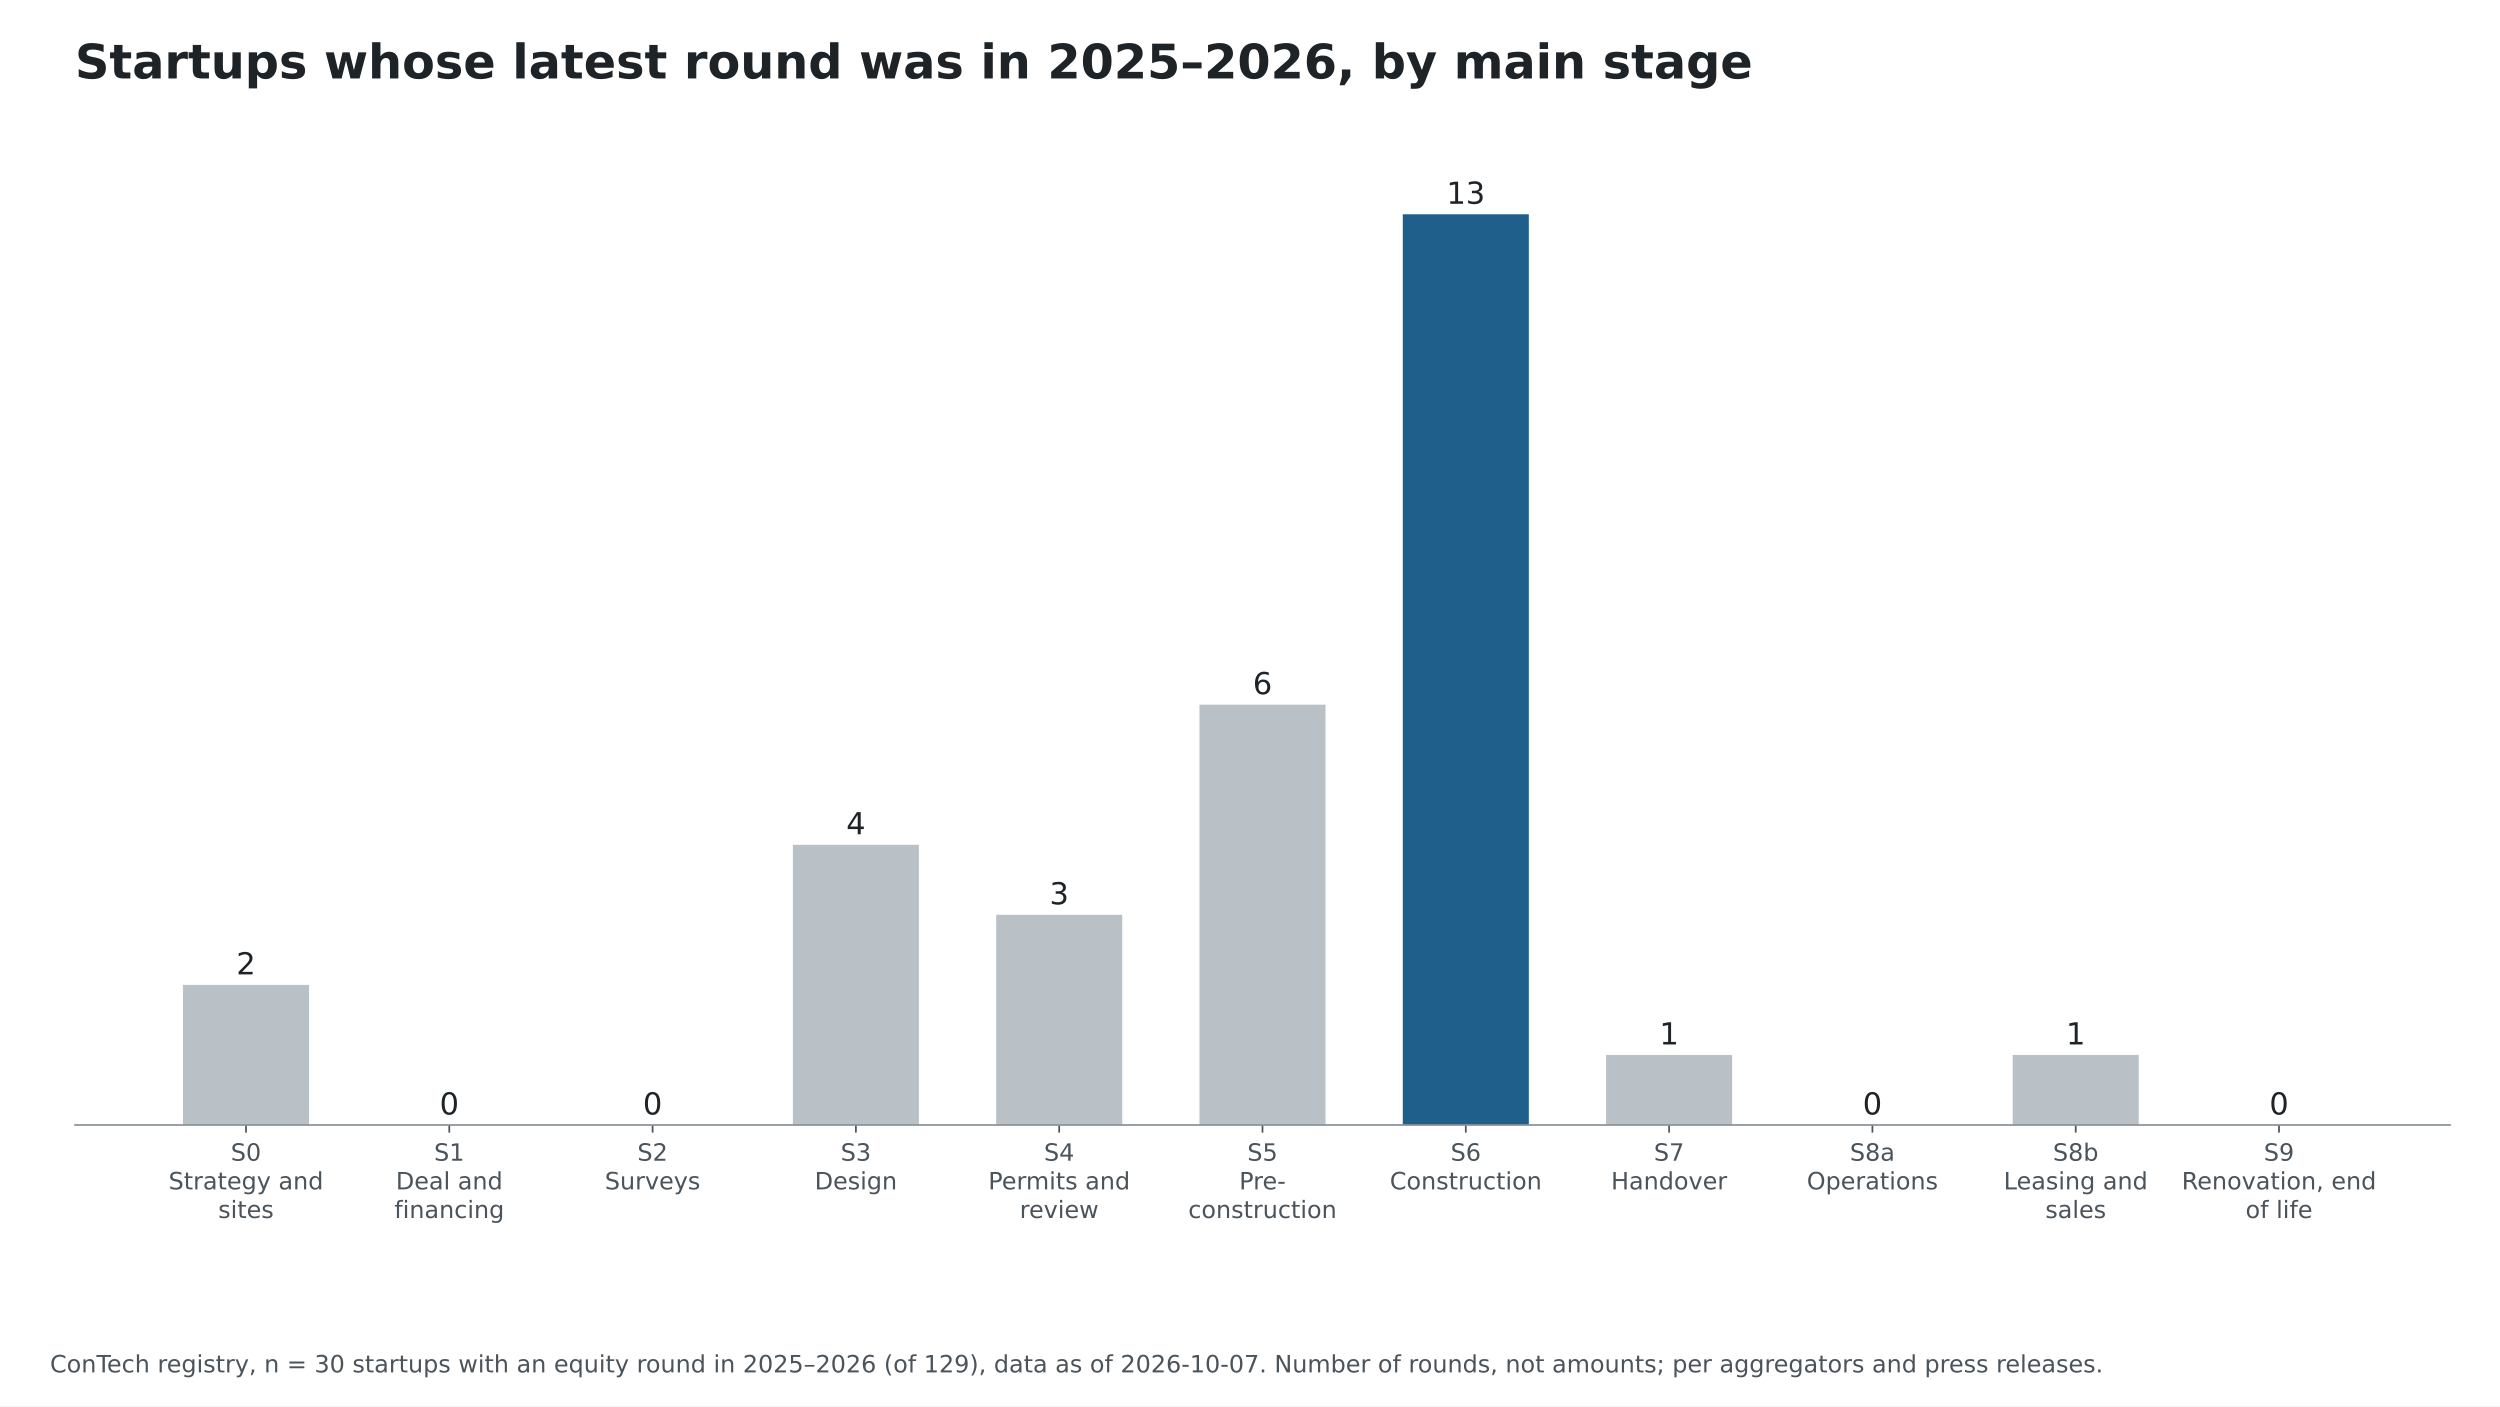
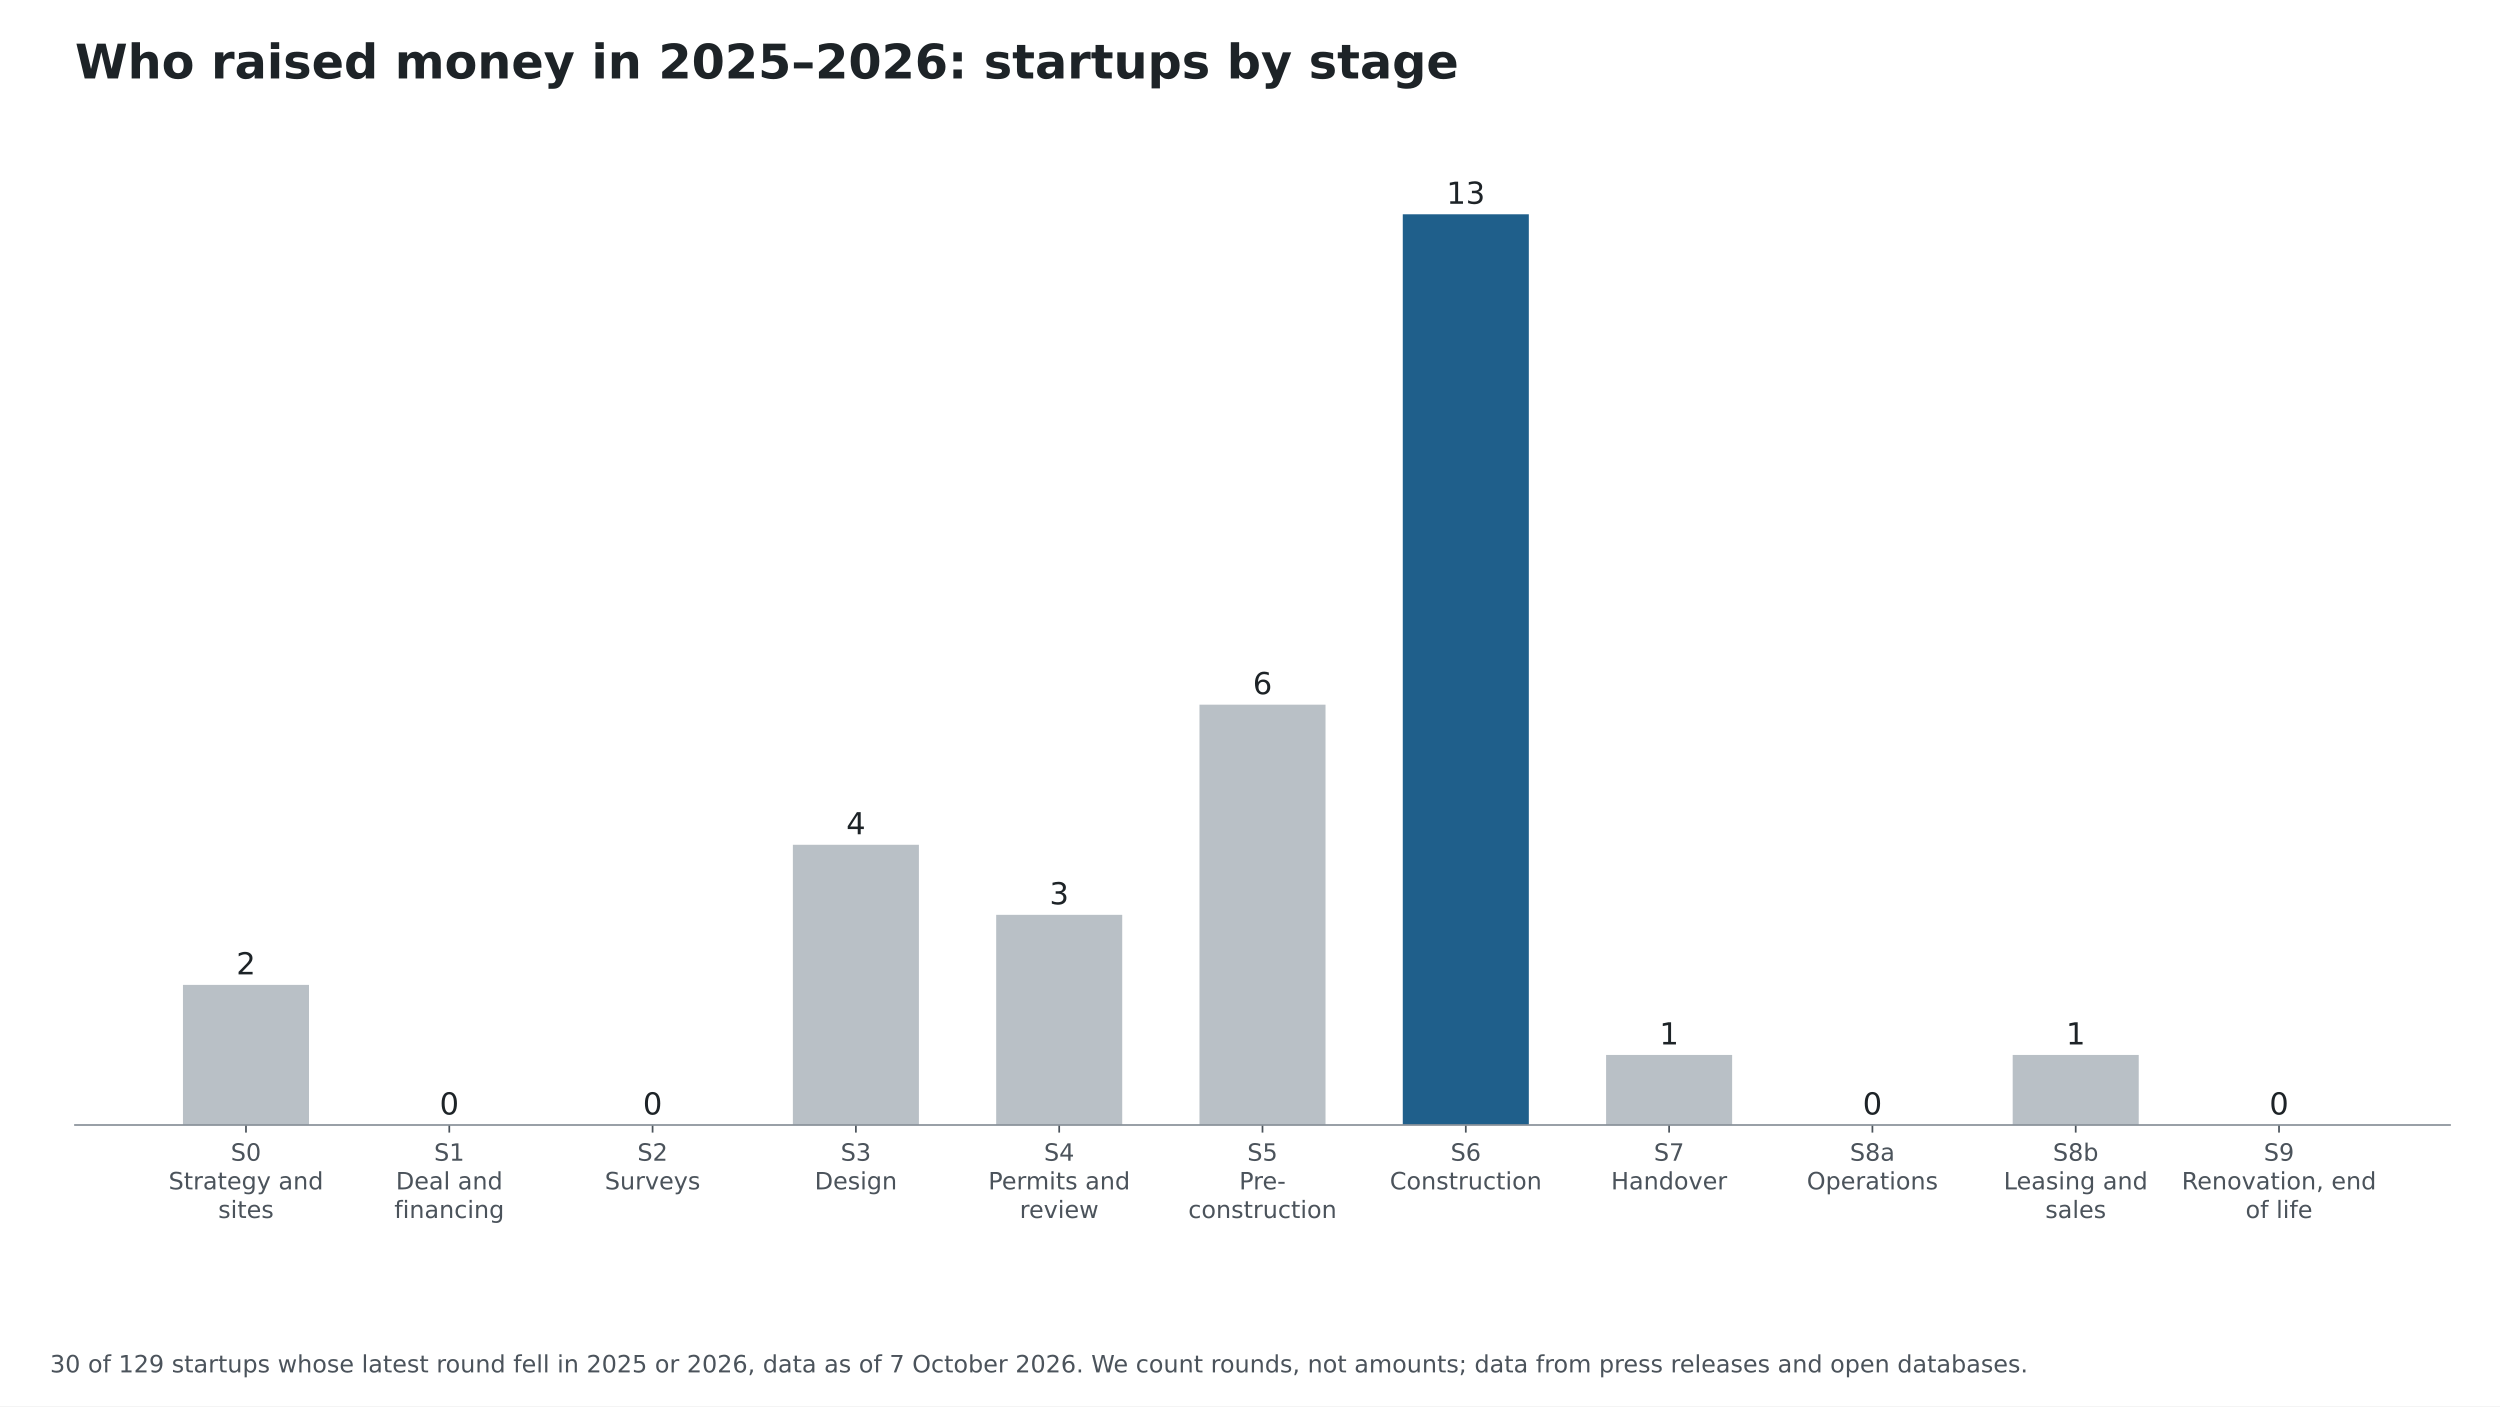
<svg xmlns="http://www.w3.org/2000/svg" xmlns:xlink="http://www.w3.org/1999/xlink" width="1152pt" height="648pt" viewBox="0 0 1152 648" version="1.1">
  <defs>
    <style type="text/css">*{stroke-linejoin: round; stroke-linecap: butt}</style>
  </defs>
  <g id="figure_1">
    <g id="patch_1">
      <path d="M 0 648  L 1152 648  L 1152 0  L 0 0  z " style="fill: #ffffff" />
    </g>
    <g id="axes_1">
      <g id="patch_2">
        <path d="M 34.56 518.4  L 1128.96 518.4  L 1128.96 77.76  L 34.56 77.76  z " style="fill: #ffffff" />
      </g>
      <g id="patch_3">
-         <path d="M 84.305 518.4  L 142.389 518.4  L 142.389 453.837  L 84.305 453.837  z " clip-path="url(#pb0cbe3317c)" style="fill: #b9c0c6" />
+         <path d="M 84.305 518.4  L 142.389 518.4  L 142.389 453.837  L 84.305 453.837  z " clip-path="url(#p5687926307)" style="fill: #b9c0c6" />
      </g>
      <g id="patch_4">
-         <path d="M 177.988 518.4  L 236.071 518.4  L 236.071 518.4  L 177.988 518.4  z " clip-path="url(#pb0cbe3317c)" style="fill: #b9c0c6" />
+         <path d="M 177.988 518.4  L 236.071 518.4  L 236.071 518.4  L 177.988 518.4  z " clip-path="url(#p5687926307)" style="fill: #b9c0c6" />
      </g>
      <g id="patch_5">
-         <path d="M 271.671 518.4  L 329.754 518.4  L 329.754 518.4  L 271.671 518.4  z " clip-path="url(#pb0cbe3317c)" style="fill: #b9c0c6" />
+         <path d="M 271.671 518.4  L 329.754 518.4  L 329.754 518.4  L 271.671 518.4  z " clip-path="url(#p5687926307)" style="fill: #b9c0c6" />
      </g>
      <g id="patch_6">
-         <path d="M 365.353 518.4  L 423.436 518.4  L 423.436 389.275  L 365.353 389.275  z " clip-path="url(#pb0cbe3317c)" style="fill: #b9c0c6" />
+         <path d="M 365.353 518.4  L 423.436 518.4  L 423.436 389.275  L 365.353 389.275  z " clip-path="url(#p5687926307)" style="fill: #b9c0c6" />
      </g>
      <g id="patch_7">
-         <path d="M 459.036 518.4  L 517.119 518.4  L 517.119 421.556  L 459.036 421.556  z " clip-path="url(#pb0cbe3317c)" style="fill: #b9c0c6" />
+         <path d="M 459.036 518.4  L 517.119 518.4  L 517.119 421.556  L 459.036 421.556  z " clip-path="url(#p5687926307)" style="fill: #b9c0c6" />
      </g>
      <g id="patch_8">
-         <path d="M 552.718 518.4  L 610.802 518.4  L 610.802 324.712  L 552.718 324.712  z " clip-path="url(#pb0cbe3317c)" style="fill: #b9c0c6" />
+         <path d="M 552.718 518.4  L 610.802 518.4  L 610.802 324.712  L 552.718 324.712  z " clip-path="url(#p5687926307)" style="fill: #b9c0c6" />
      </g>
      <g id="patch_9">
-         <path d="M 646.401 518.4  L 704.484 518.4  L 704.484 98.743  L 646.401 98.743  z " clip-path="url(#pb0cbe3317c)" style="fill: #1f5f8b" />
+         <path d="M 646.401 518.4  L 704.484 518.4  L 704.484 98.743  L 646.401 98.743  z " clip-path="url(#p5687926307)" style="fill: #1f5f8b" />
      </g>
      <g id="patch_10">
-         <path d="M 740.084 518.4  L 798.167 518.4  L 798.167 486.119  L 740.084 486.119  z " clip-path="url(#pb0cbe3317c)" style="fill: #b9c0c6" />
+         <path d="M 740.084 518.4  L 798.167 518.4  L 798.167 486.119  L 740.084 486.119  z " clip-path="url(#p5687926307)" style="fill: #b9c0c6" />
      </g>
      <g id="patch_11">
-         <path d="M 833.766 518.4  L 891.849 518.4  L 891.849 518.4  L 833.766 518.4  z " clip-path="url(#pb0cbe3317c)" style="fill: #b9c0c6" />
+         <path d="M 833.766 518.4  L 891.849 518.4  L 891.849 518.4  L 833.766 518.4  z " clip-path="url(#p5687926307)" style="fill: #b9c0c6" />
      </g>
      <g id="patch_12">
-         <path d="M 927.449 518.4  L 985.532 518.4  L 985.532 486.119  L 927.449 486.119  z " clip-path="url(#pb0cbe3317c)" style="fill: #b9c0c6" />
+         <path d="M 927.449 518.4  L 985.532 518.4  L 985.532 486.119  L 927.449 486.119  z " clip-path="url(#p5687926307)" style="fill: #b9c0c6" />
      </g>
      <g id="patch_13">
-         <path d="M 1021.131 518.4  L 1079.215 518.4  L 1079.215 518.4  L 1021.131 518.4  z " clip-path="url(#pb0cbe3317c)" style="fill: #b9c0c6" />
+         <path d="M 1021.131 518.4  L 1079.215 518.4  L 1079.215 518.4  L 1021.131 518.4  z " clip-path="url(#p5687926307)" style="fill: #b9c0c6" />
      </g>
      <g id="matplotlib.axis_1">
        <g id="xtick_1">
          <g id="line2d_1">
            <defs>
-               <path id="m5f856d0928" d="M 0 0  L 0 3.5  " style="stroke: #4b535b; stroke-width: 0.8" />
+               <path id="m1db95770b3" d="M 0 0  L 0 3.5  " style="stroke: #4b535b; stroke-width: 0.8" />
            </defs>
            <g>
-               <use xlink:href="#m5f856d0928" x="113.347" y="518.4" style="fill: #4b535b; stroke: #4b535b; stroke-width: 0.8" />
+               <use xlink:href="#m1db95770b3" x="113.347" y="518.4" style="fill: #4b535b; stroke: #4b535b; stroke-width: 0.8" />
            </g>
          </g>
          <g id="text_1">
            <text style="font-size: 11px; font-family: 'DejaVu Sans'; fill: #4b535b" transform="translate(106.356 534.8585)">S0</text>
            <text style="font-size: 11px; font-family: 'DejaVu Sans'; fill: #4b535b" transform="translate(77.68471 548.0615)">Strategy and</text>
            <text style="font-size: 11px; font-family: 'DejaVu Sans'; fill: #4b535b" transform="translate(100.5484 561.2645)">sites</text>
          </g>
        </g>
        <g id="xtick_2">
          <g id="line2d_2">
            <g>
-               <use xlink:href="#m5f856d0928" x="207.03" y="518.4" style="fill: #4b535b; stroke: #4b535b; stroke-width: 0.8" />
+               <use xlink:href="#m1db95770b3" x="207.03" y="518.4" style="fill: #4b535b; stroke: #4b535b; stroke-width: 0.8" />
            </g>
          </g>
          <g id="text_2">
            <text style="font-size: 11px; font-family: 'DejaVu Sans'; fill: #4b535b" transform="translate(200.0386 534.8585)">S1</text>
            <text style="font-size: 11px; font-family: 'DejaVu Sans'; fill: #4b535b" transform="translate(182.4163 548.0615)">Deal and</text>
            <text style="font-size: 11px; font-family: 'DejaVu Sans'; fill: #4b535b" transform="translate(181.6944 561.2645)">financing</text>
          </g>
        </g>
        <g id="xtick_3">
          <g id="line2d_3">
            <g>
-               <use xlink:href="#m5f856d0928" x="300.712" y="518.4" style="fill: #4b535b; stroke: #4b535b; stroke-width: 0.8" />
+               <use xlink:href="#m1db95770b3" x="300.712" y="518.4" style="fill: #4b535b; stroke: #4b535b; stroke-width: 0.8" />
            </g>
          </g>
          <g id="text_3">
            <text style="font-size: 11px; font-family: 'DejaVu Sans'; fill: #4b535b" transform="translate(293.7212 534.8585)">S2</text>
            <text style="font-size: 11px; font-family: 'DejaVu Sans'; fill: #4b535b" transform="translate(278.714 548.0606)">Surveys</text>
          </g>
        </g>
        <g id="xtick_4">
          <g id="line2d_4">
            <g>
-               <use xlink:href="#m5f856d0928" x="394.395" y="518.4" style="fill: #4b535b; stroke: #4b535b; stroke-width: 0.8" />
+               <use xlink:href="#m1db95770b3" x="394.395" y="518.4" style="fill: #4b535b; stroke: #4b535b; stroke-width: 0.8" />
            </g>
          </g>
          <g id="text_4">
            <text style="font-size: 11px; font-family: 'DejaVu Sans'; fill: #4b535b" transform="translate(387.4038 534.8585)">S3</text>
            <text style="font-size: 11px; font-family: 'DejaVu Sans'; fill: #4b535b" transform="translate(375.4052 548.0615)">Design</text>
          </g>
        </g>
        <g id="xtick_5">
          <g id="line2d_5">
            <g>
-               <use xlink:href="#m5f856d0928" x="488.077" y="518.4" style="fill: #4b535b; stroke: #4b535b; stroke-width: 0.8" />
+               <use xlink:href="#m1db95770b3" x="488.077" y="518.4" style="fill: #4b535b; stroke: #4b535b; stroke-width: 0.8" />
            </g>
          </g>
          <g id="text_5">
            <text style="font-size: 11px; font-family: 'DejaVu Sans'; fill: #4b535b" transform="translate(481.0864 534.8585)">S4</text>
            <text style="font-size: 11px; font-family: 'DejaVu Sans'; fill: #4b535b" transform="translate(455.4057 548.0615)">Permits and</text>
            <text style="font-size: 11px; font-family: 'DejaVu Sans'; fill: #4b535b" transform="translate(469.8879 561.2645)">review</text>
          </g>
        </g>
        <g id="xtick_6">
          <g id="line2d_6">
            <g>
-               <use xlink:href="#m5f856d0928" x="581.76" y="518.4" style="fill: #4b535b; stroke: #4b535b; stroke-width: 0.8" />
+               <use xlink:href="#m1db95770b3" x="581.76" y="518.4" style="fill: #4b535b; stroke: #4b535b; stroke-width: 0.8" />
            </g>
          </g>
          <g id="text_6">
            <text style="font-size: 11px; font-family: 'DejaVu Sans'; fill: #4b535b" transform="translate(574.769 534.8585)">S5</text>
            <text style="font-size: 11px; font-family: 'DejaVu Sans'; fill: #4b535b" transform="translate(571.0316 548.0606)">Pre-</text>
            <text style="font-size: 11px; font-family: 'DejaVu Sans'; fill: #4b535b" transform="translate(547.5577 561.2637)">construction</text>
          </g>
        </g>
        <g id="xtick_7">
          <g id="line2d_7">
            <g>
-               <use xlink:href="#m5f856d0928" x="675.443" y="518.4" style="fill: #4b535b; stroke: #4b535b; stroke-width: 0.8" />
+               <use xlink:href="#m1db95770b3" x="675.443" y="518.4" style="fill: #4b535b; stroke: #4b535b; stroke-width: 0.8" />
            </g>
          </g>
          <g id="text_7">
            <text style="font-size: 11px; font-family: 'DejaVu Sans'; fill: #4b535b" transform="translate(668.4516 534.8585)">S6</text>
            <text style="font-size: 11px; font-family: 'DejaVu Sans'; fill: #4b535b" transform="translate(640.4239 548.0615)">Construction</text>
          </g>
        </g>
        <g id="xtick_8">
          <g id="line2d_8">
            <g>
-               <use xlink:href="#m5f856d0928" x="769.125" y="518.4" style="fill: #4b535b; stroke: #4b535b; stroke-width: 0.8" />
+               <use xlink:href="#m1db95770b3" x="769.125" y="518.4" style="fill: #4b535b; stroke: #4b535b; stroke-width: 0.8" />
            </g>
          </g>
          <g id="text_8">
            <text style="font-size: 11px; font-family: 'DejaVu Sans'; fill: #4b535b" transform="translate(762.1342 534.8585)">S7</text>
            <text style="font-size: 11px; font-family: 'DejaVu Sans'; fill: #4b535b" transform="translate(742.3754 548.0615)">Handover</text>
          </g>
        </g>
        <g id="xtick_9">
          <g id="line2d_9">
            <g>
-               <use xlink:href="#m5f856d0928" x="862.808" y="518.4" style="fill: #4b535b; stroke: #4b535b; stroke-width: 0.8" />
+               <use xlink:href="#m1db95770b3" x="862.808" y="518.4" style="fill: #4b535b; stroke: #4b535b; stroke-width: 0.8" />
            </g>
          </g>
          <g id="text_9">
            <text style="font-size: 11px; font-family: 'DejaVu Sans'; fill: #4b535b" transform="translate(852.4463 534.8585)">S8a</text>
            <text style="font-size: 11px; font-family: 'DejaVu Sans'; fill: #4b535b" transform="translate(832.5707 548.0615)">Operations</text>
          </g>
        </g>
        <g id="xtick_10">
          <g id="line2d_10">
            <g>
-               <use xlink:href="#m5f856d0928" x="956.49" y="518.4" style="fill: #4b535b; stroke: #4b535b; stroke-width: 0.8" />
+               <use xlink:href="#m1db95770b3" x="956.49" y="518.4" style="fill: #4b535b; stroke: #4b535b; stroke-width: 0.8" />
            </g>
          </g>
          <g id="text_10">
            <text style="font-size: 11px; font-family: 'DejaVu Sans'; fill: #4b535b" transform="translate(946.0077 534.8594)">S8b</text>
            <text style="font-size: 11px; font-family: 'DejaVu Sans'; fill: #4b535b" transform="translate(923.3013 548.0624)">Leasing and</text>
            <text style="font-size: 11px; font-family: 'DejaVu Sans'; fill: #4b535b" transform="translate(942.4774 561.2654)">sales</text>
          </g>
        </g>
        <g id="xtick_11">
          <g id="line2d_11">
            <g>
-               <use xlink:href="#m5f856d0928" x="1050.173" y="518.4" style="fill: #4b535b; stroke: #4b535b; stroke-width: 0.8" />
+               <use xlink:href="#m1db95770b3" x="1050.173" y="518.4" style="fill: #4b535b; stroke: #4b535b; stroke-width: 0.8" />
            </g>
          </g>
          <g id="text_11">
            <text style="font-size: 11px; font-family: 'DejaVu Sans'; fill: #4b535b" transform="translate(1043.182 534.8585)">S9</text>
            <text style="font-size: 11px; font-family: 'DejaVu Sans'; fill: #4b535b" transform="translate(1005.345 548.0615)">Renovation, end</text>
            <text style="font-size: 11px; font-family: 'DejaVu Sans'; fill: #4b535b" transform="translate(1034.747 561.2645)">of life</text>
          </g>
        </g>
      </g>
      <g id="patch_14">
        <path d="M 34.56 518.4  L 1128.96 518.4  " style="fill: none; stroke: #8a929a; stroke-width: 0.8; stroke-linejoin: miter; stroke-linecap: square" />
      </g>
      <g id="text_12">
        <text style="font-size: 14px; font-family: 'DejaVu Sans'; text-anchor: middle; fill: #1d2327" x="113.347" y="448.995" transform="rotate(-0 113.3471 448.9952)">2</text>
      </g>
      <g id="text_13">
        <text style="font-size: 14px; font-family: 'DejaVu Sans'; text-anchor: middle; fill: #1d2327" x="207.03" y="513.558" transform="rotate(-0 207.0296 513.5578)">0</text>
      </g>
      <g id="text_14">
        <text style="font-size: 14px; font-family: 'DejaVu Sans'; text-anchor: middle; fill: #1d2327" x="300.712" y="513.558" transform="rotate(-0 300.7122 513.5578)">0</text>
      </g>
      <g id="text_15">
        <text style="font-size: 14px; font-family: 'DejaVu Sans'; text-anchor: middle; fill: #1d2327" x="394.395" y="384.433" transform="rotate(-0 394.3948 384.4325)">4</text>
      </g>
      <g id="text_16">
        <text style="font-size: 14px; font-family: 'DejaVu Sans'; text-anchor: middle; fill: #1d2327" x="488.077" y="416.714" transform="rotate(-0 488.0774 416.7138)">3</text>
      </g>
      <g id="text_17">
        <text style="font-size: 14px; font-family: 'DejaVu Sans'; text-anchor: middle; fill: #1d2327" x="581.76" y="319.87" transform="rotate(-0 581.76 319.8699)">6</text>
      </g>
      <g id="text_18">
        <text style="font-size: 14px; font-family: 'DejaVu Sans'; text-anchor: middle; fill: #1d2327" x="675.443" y="93.901" transform="rotate(-0 675.4426 93.90066)">13</text>
      </g>
      <g id="text_19">
        <text style="font-size: 14px; font-family: 'DejaVu Sans'; text-anchor: middle; fill: #1d2327" x="769.125" y="481.276" transform="rotate(-0 769.1252 481.2765)">1</text>
      </g>
      <g id="text_20">
        <text style="font-size: 14px; font-family: 'DejaVu Sans'; text-anchor: middle; fill: #1d2327" x="862.808" y="513.558" transform="rotate(-0 862.8078 513.5578)">0</text>
      </g>
      <g id="text_21">
        <text style="font-size: 14px; font-family: 'DejaVu Sans'; text-anchor: middle; fill: #1d2327" x="956.49" y="481.276" transform="rotate(-0 956.4904 481.2765)">1</text>
      </g>
      <g id="text_22">
        <text style="font-size: 14px; font-family: 'DejaVu Sans'; text-anchor: middle; fill: #1d2327" x="1050.173" y="513.558" transform="rotate(-0 1050.173 513.5578)">0</text>
      </g>
    </g>
    <g id="text_23">
-       <text style="font-weight: 700; font-size: 22px; font-family: 'DejaVu Sans'; text-anchor: start; fill: #1d2327" x="34.56" y="36.157" transform="rotate(-0 34.56 36.15656)">Startups whose latest round was in 2025–2026, by main stage</text>
+       <text style="font-weight: 700; font-size: 22px; font-family: 'DejaVu Sans'; text-anchor: start; fill: #1d2327" x="34.56" y="36.157" transform="rotate(-0 34.56 36.15656)">Who raised money in 2025–2026: startups by stage</text>
    </g>
    <g id="text_24">
-       <text style="font-size: 11px; font-family: 'DejaVu Sans'; text-anchor: start; fill: #4b535b" x="23.04" y="632.397" transform="rotate(-0 23.04 632.3974)">ConTech registry, n = 30 startups with an equity round in 2025–2026 (of 129), data as of 2026-10-07. Number of rounds, not amounts; per aggregators and press releases.</text>
+       <text style="font-size: 11px; font-family: 'DejaVu Sans'; text-anchor: start; fill: #4b535b" x="23.04" y="632.397" transform="rotate(-0 23.04 632.3974)">30 of 129 startups whose latest round fell in 2025 or 2026, data as of 7 October 2026. We count rounds, not amounts; data from press releases and open databases.</text>
    </g>
  </g>
  <defs>
-     <clipPath id="pb0cbe3317c">
+     <clipPath id="p5687926307">
      <rect x="34.56" y="77.76" width="1094.4" height="440.64" />
    </clipPath>
  </defs>
</svg>
